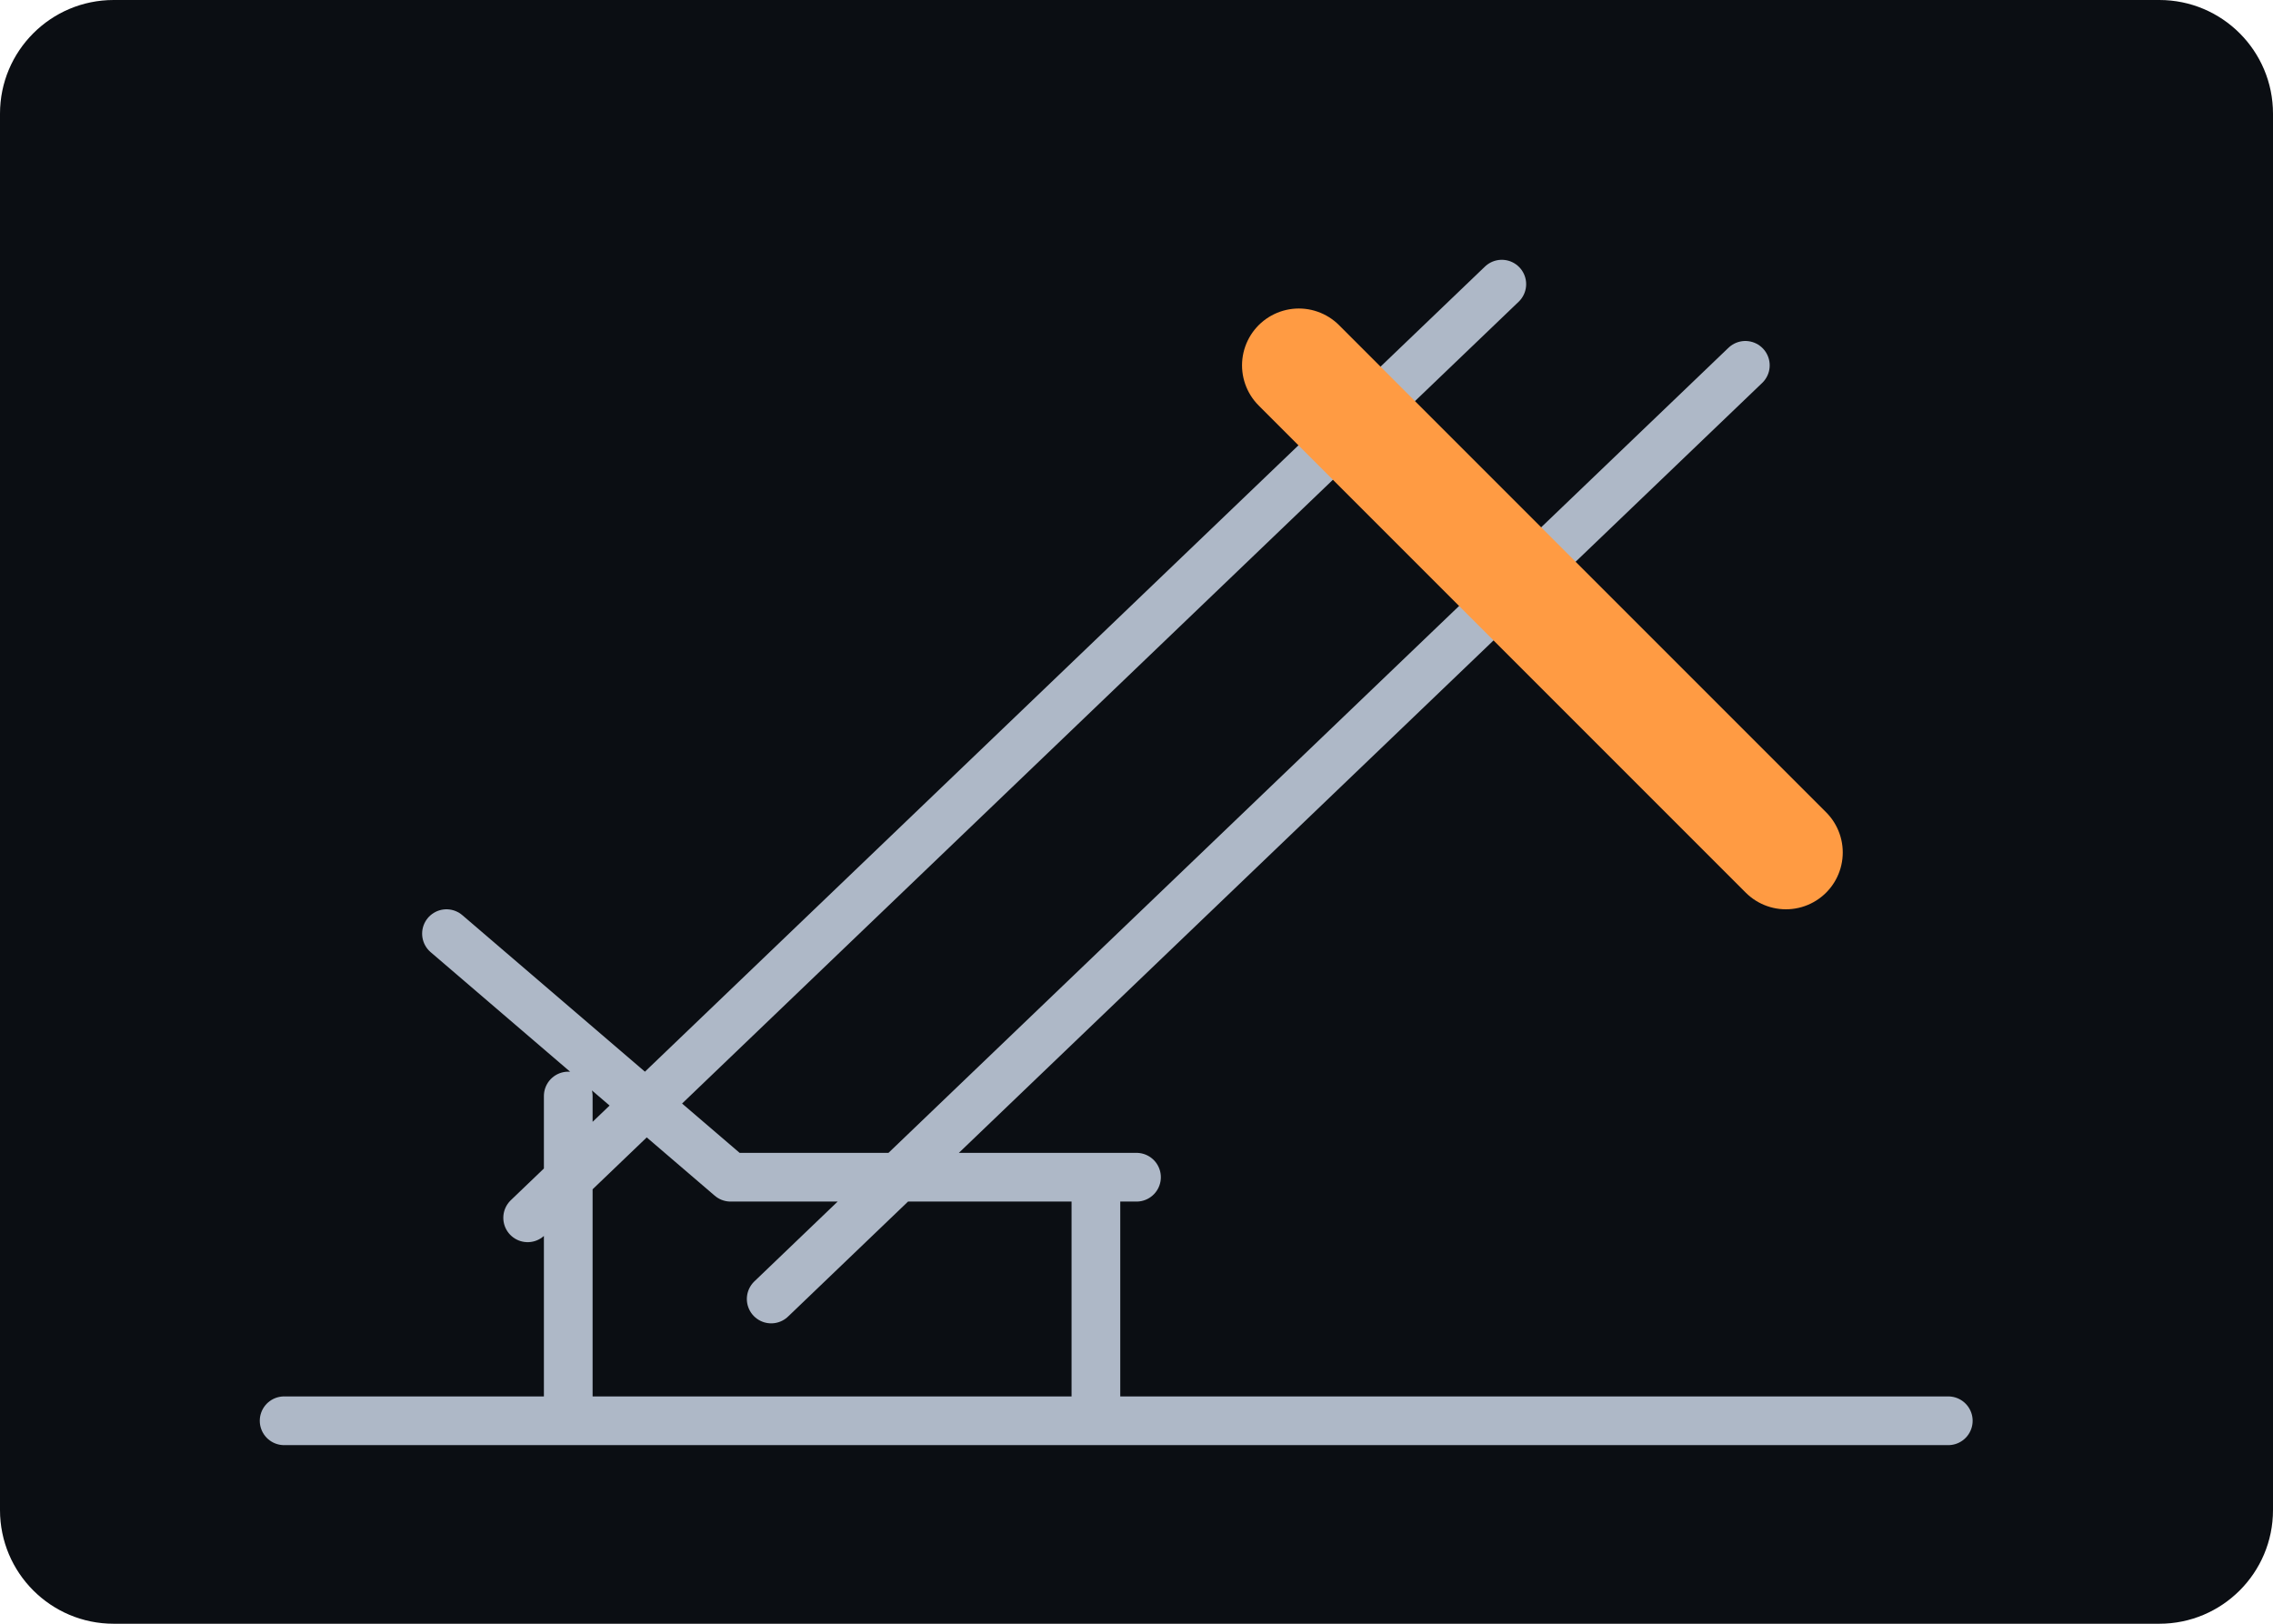
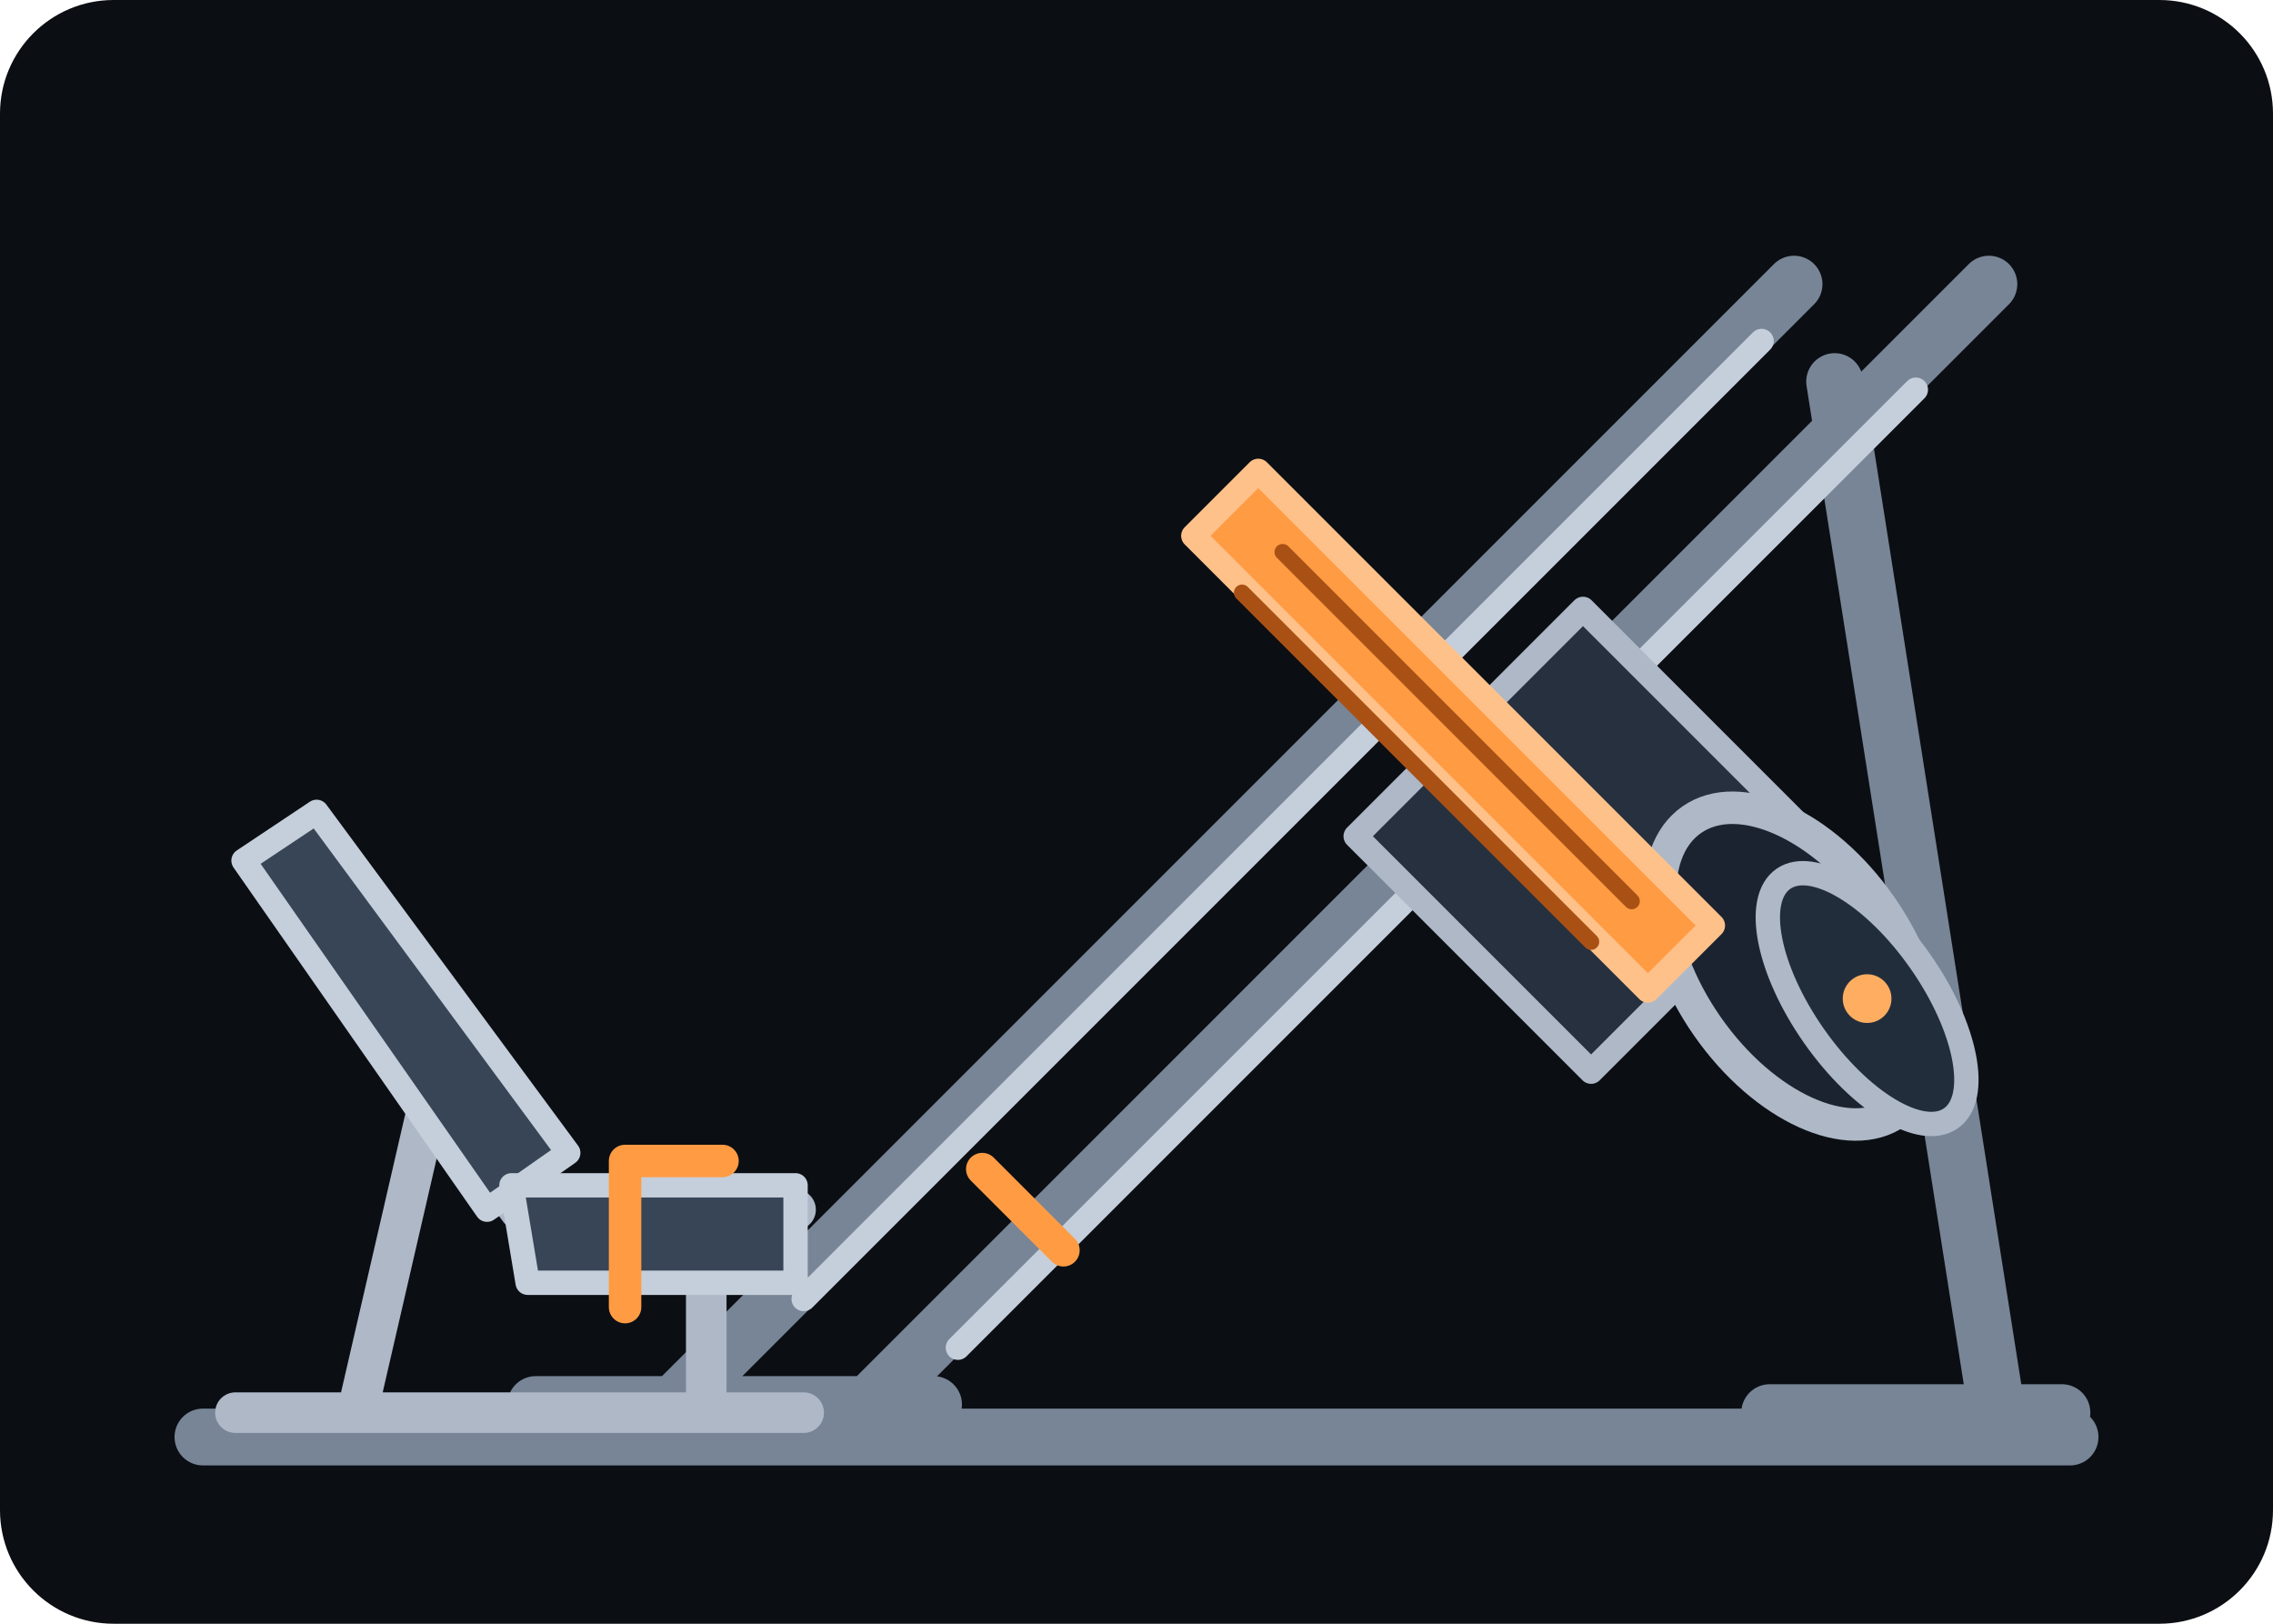
- <svg xmlns="http://www.w3.org/2000/svg" viewBox="0 0 280 200">
+ <svg xmlns="http://www.w3.org/2000/svg" viewBox="0 0 280 200" role="img" aria-labelledby="title desc">
  <rect width="280" height="200" rx="14" fill="#0b0e13" />
-   <g fill="none" stroke="#aeb8c7" stroke-width="6" stroke-linecap="round" stroke-linejoin="round">
-     <path d="M35 175h205M65 150l120-115m-90 125L215 45M55 115l35 30h50M70 135v40m65-30v30M165 55l45 40" />
-     <path d="M160 45l60 60" stroke="#ff9b43" stroke-width="14" />
+   <g stroke-linecap="round" stroke-linejoin="round">
+     <path d="M25 177h230M83 173 221 35M107 173 245 35M226 47l20 127M66 173h49M218 174h36" fill="none" stroke="#778596" stroke-width="7" />
+     <path d="m99 160 118-118m-99 124 118-118" fill="none" stroke="#c5cfdb" stroke-width="3" />
+     <path d="m167 103 29 29 28-28-29-29z" fill="#26303e" stroke="#aeb8c7" stroke-width="3" />
+     <path d="m193 108 41 17" fill="none" stroke="#aeb8c7" stroke-width="7" />
+     <ellipse cx="221" cy="119" rx="13" ry="22" transform="rotate(-35 221 119)" fill="#1b2330" stroke="#aeb8c7" stroke-width="4" />
+     <ellipse cx="230" cy="123" rx="8" ry="18" transform="rotate(-35 230 123)" fill="#222d3b" stroke="#aeb8c7" stroke-width="3" />
+     <circle cx="230" cy="123" r="3" fill="#ffae61" />
+     <path d="m155 58 56 56-8 8-56-56z" fill="#ff9b43" stroke="#ffc18a" stroke-width="3" />
+     <path d="m158 68 43 43m-48-38 43 43" stroke="#a95115" stroke-width="2" />
+     <path d="M36 111 64 149h34m-45-14-9 39m43-23v23M29 174h70" fill="none" stroke="#aeb8c7" stroke-width="5" />
+     <path d="m30 106 9-6 31 42-10 7z" fill="#374557" stroke="#c5cfdb" stroke-width="3" />
+     <path d="M63 146h35v12H65z" fill="#374557" stroke="#c5cfdb" stroke-width="3" />
+     <path d="M77 161v-18h12m32 1 10 10" fill="none" stroke="#ff9b43" stroke-width="4" />
  </g>
</svg>
